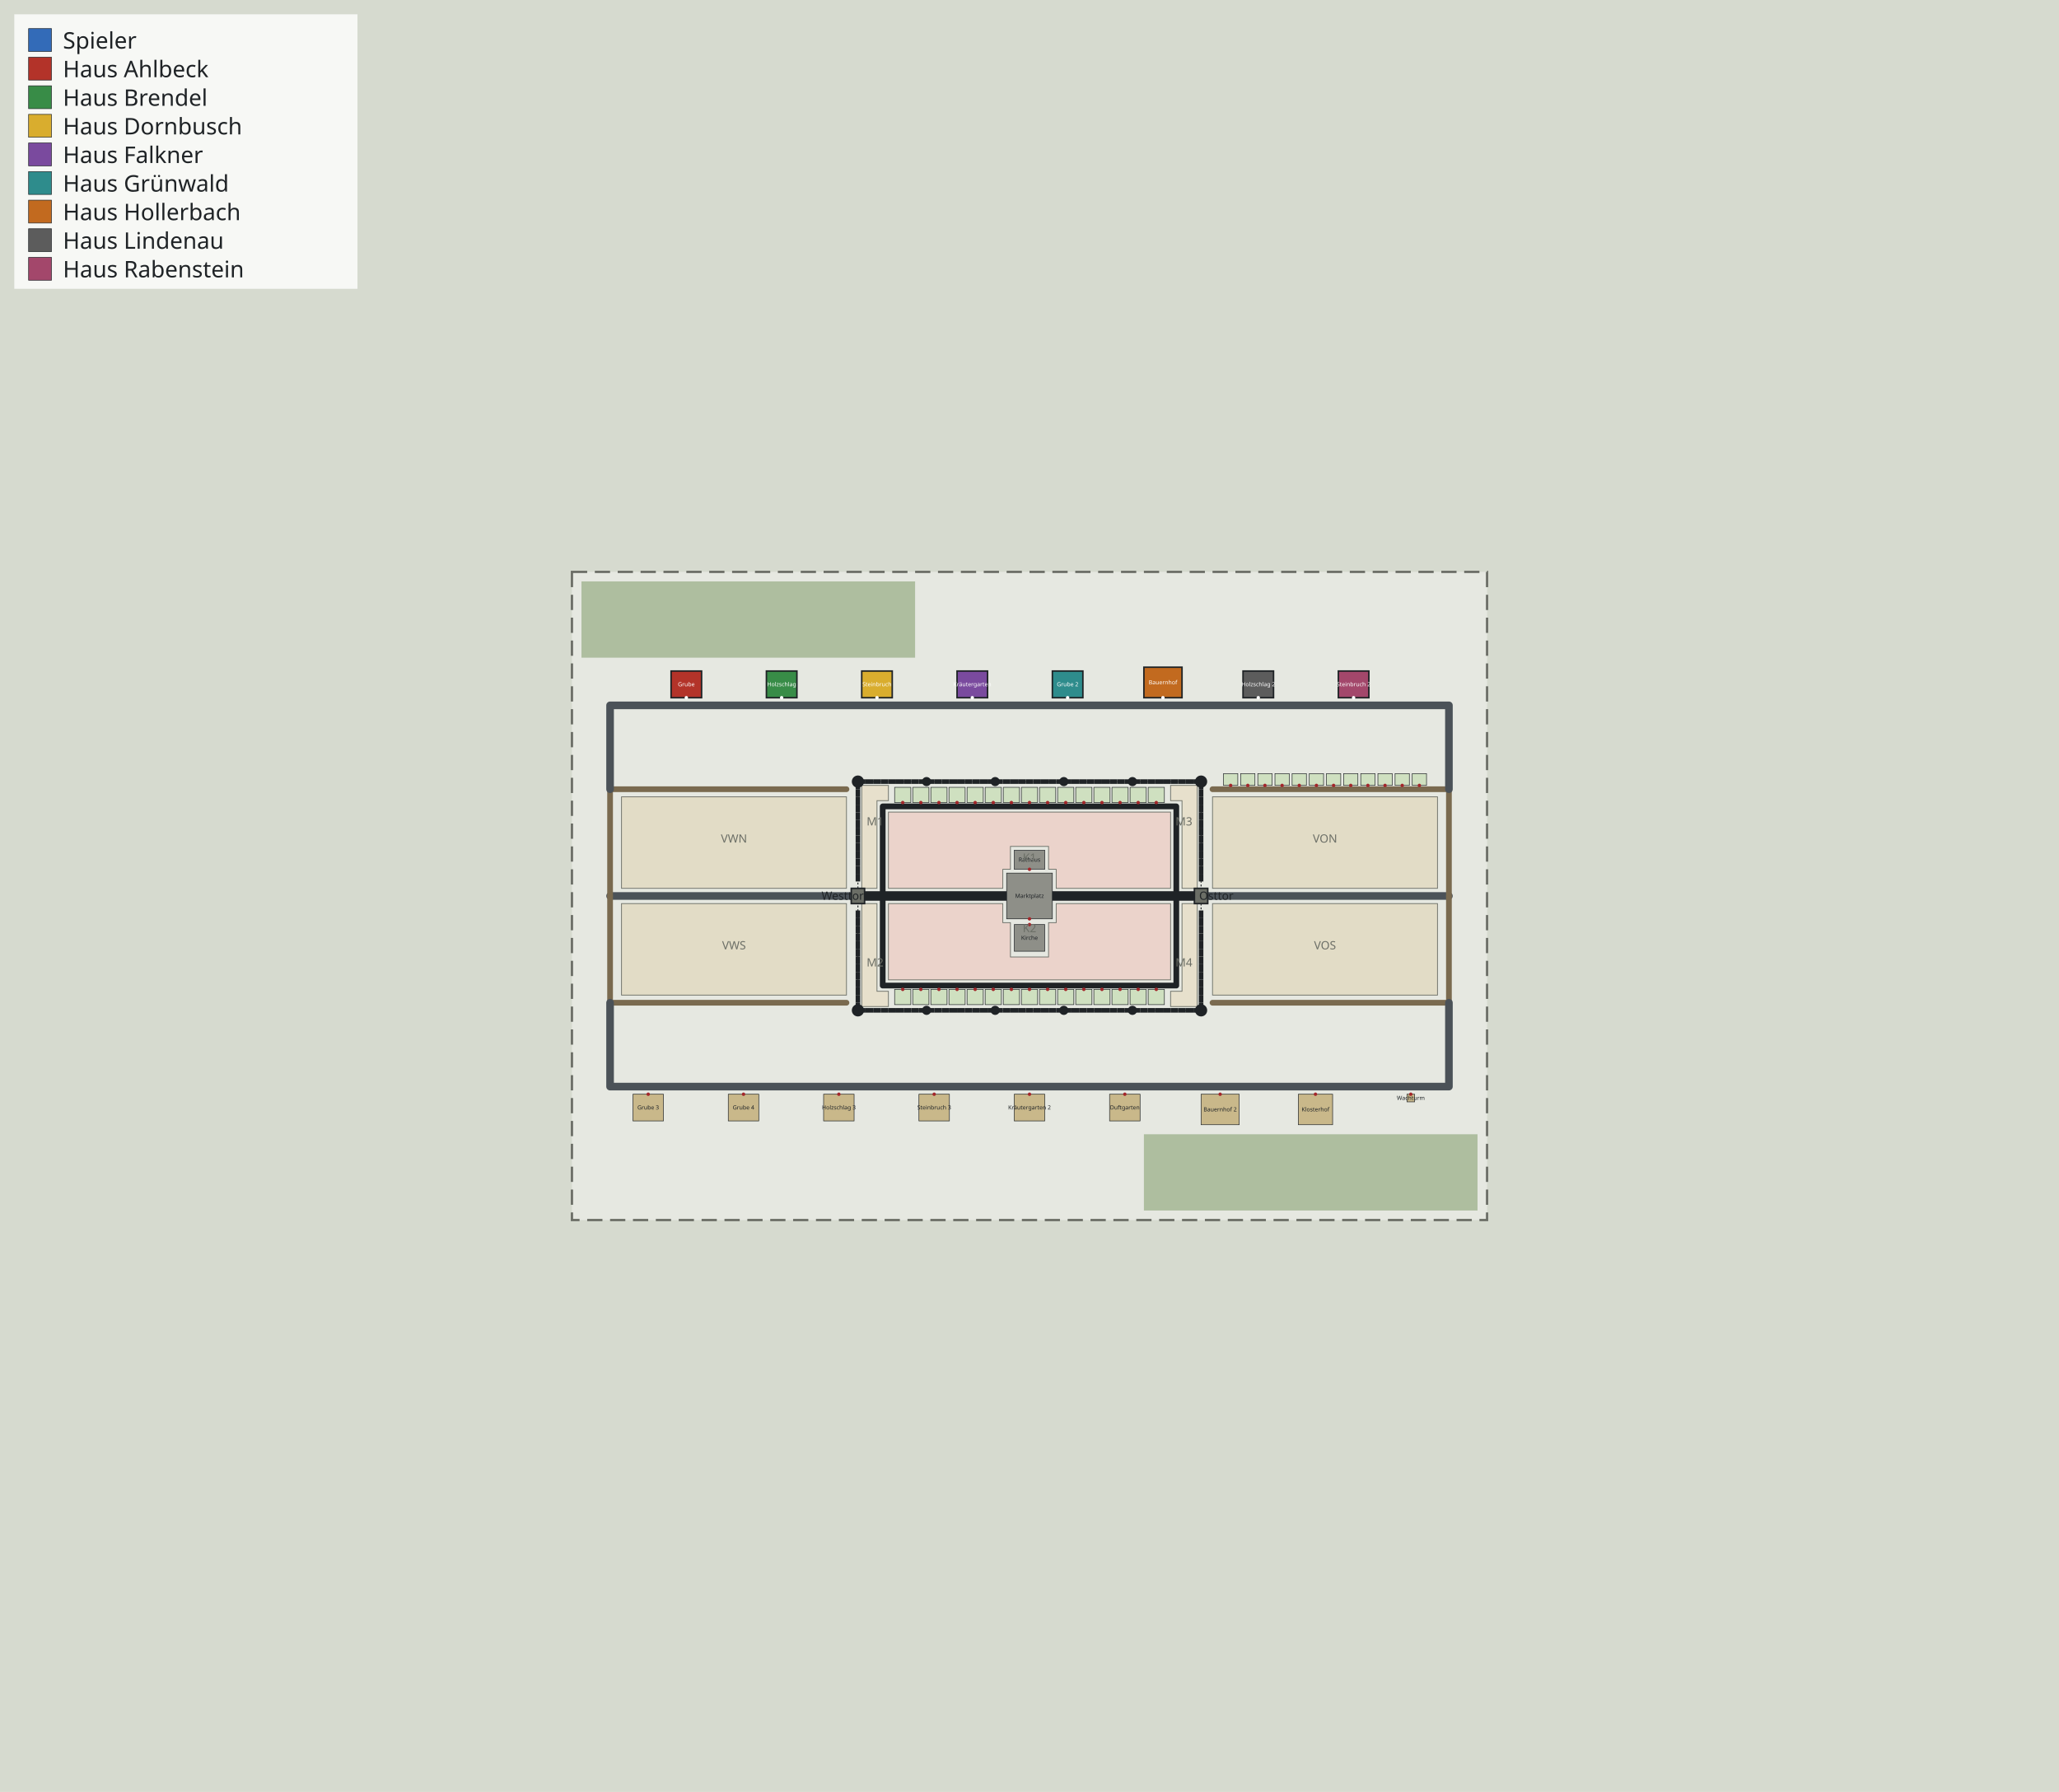
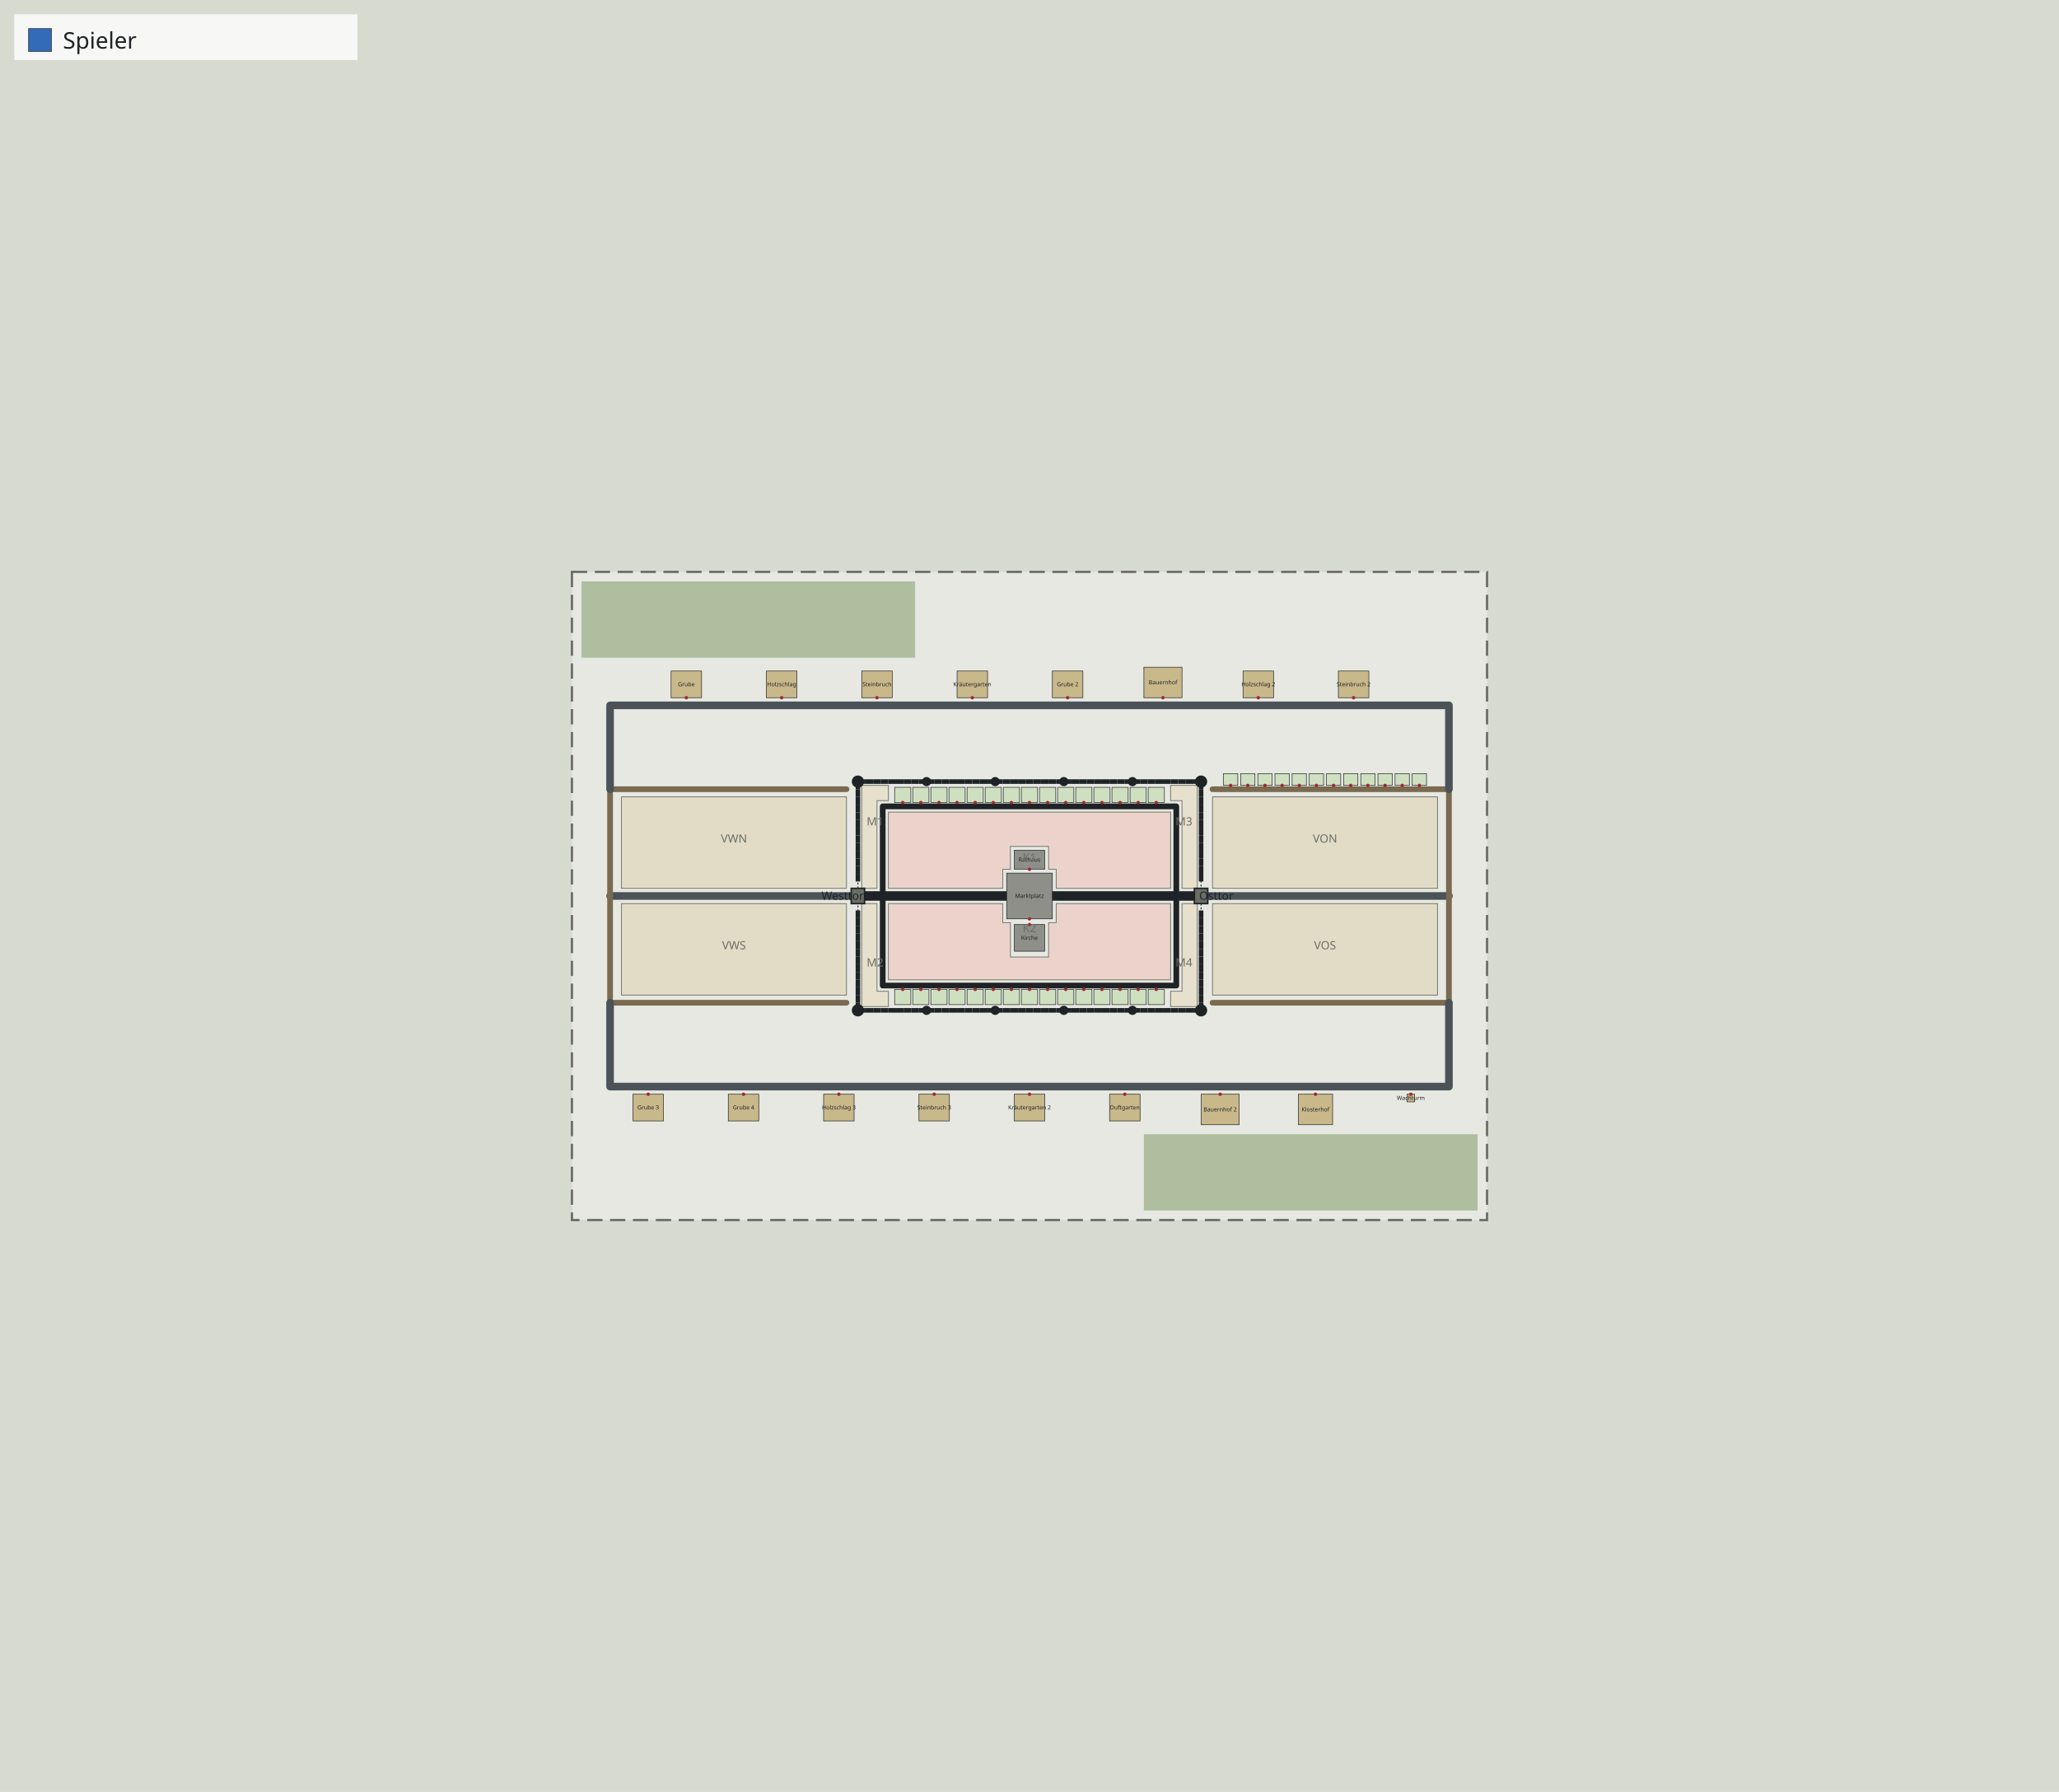
<svg xmlns="http://www.w3.org/2000/svg" viewBox="-540 -470 1080 940" font-family="sans-serif">
  <rect x="-540" y="-470" width="1080" height="940" fill="#D6DACF" />
  <rect x="-240" y="-170" width="480" height="340" fill="#E6E8E1" />
  <rect x="-12" y="-12" width="12" height="4" fill="#76736c" opacity="0.7" />
  <rect x="-12" y="-8" width="12" height="4" fill="#76736c" opacity="0.7" />
  <rect x="-12" y="-4" width="12" height="4" fill="#76736c" opacity="0.7" />
  <rect x="0" y="-12" width="12" height="4" fill="#76736c" opacity="0.7" />
  <rect x="0" y="-8" width="12" height="4" fill="#76736c" opacity="0.7" />
  <rect x="0" y="-4" width="12" height="4" fill="#76736c" opacity="0.7" />
  <rect x="-12" y="0" width="12" height="4" fill="#76736c" opacity="0.7" />
  <rect x="-12" y="4" width="12" height="4" fill="#76736c" opacity="0.7" />
  <rect x="-12" y="8" width="12" height="4" fill="#76736c" opacity="0.7" />
  <rect x="0" y="0" width="12" height="4" fill="#76736c" opacity="0.7" />
  <rect x="0" y="4" width="12" height="4" fill="#76736c" opacity="0.7" />
  <rect x="0" y="8" width="12" height="4" fill="#76736c" opacity="0.7" />
  <mask id="natur0">
    <rect x="-540" y="-470" width="1080" height="940" fill="#fff" />
  </mask>
  <polygon points="-235,-165 -60,-165 -60,-125 -235,-125" fill="#7F9B6A" opacity="0.55" mask="url(#natur0)" />
  <mask id="natur1">
    <rect x="-540" y="-470" width="1080" height="940" fill="#fff" />
  </mask>
  <polygon points="60,125 235,125 235,165 60,165" fill="#7F9B6A" opacity="0.55" mask="url(#natur1)" />
  <polygon points="-74,-44 74,-44 74,-4 14,-4 14,-14 10,-14 10,-26 -10,-26 -10,-14 -14,-14 -14,-4 -74,-4" fill="#EBD3CB" stroke="#6B6E66" stroke-width="0.4" />
  <polygon points="-74,4 -14,4 -14,14 -10,14 -10,32 10,32 10,14 14,14 14,4 74,4 74,44 -74,44" fill="#EBD3CB" stroke="#6B6E66" stroke-width="0.4" />
  <polygon points="-88,-58 -74,-58 -74,-50 -80,-50 -80,-4 -88,-4" fill="#E7E0CC" stroke="#6B6E66" stroke-width="0.4" />
  <polygon points="-88,4 -80,4 -80,50 -74,50 -74,58 -88,58" fill="#E7E0CC" stroke="#6B6E66" stroke-width="0.4" />
  <polygon points="74,-58 88,-58 88,-4 80,-4 80,-50 74,-50" fill="#E7E0CC" stroke="#6B6E66" stroke-width="0.4" />
  <polygon points="74,50 80,50 80,4 88,4 88,58 74,58" fill="#E7E0CC" stroke="#6B6E66" stroke-width="0.4" />
  <polygon points="96,-4 214,-4 214,-52 96,-52" fill="#E2DCC6" stroke="#6B6E66" stroke-width="0.4" />
  <polygon points="96,4 214,4 214,52 96,52" fill="#E2DCC6" stroke="#6B6E66" stroke-width="0.4" />
  <polygon points="-96,-4 -214,-4 -214,-52 -96,-52" fill="#E2DCC6" stroke="#6B6E66" stroke-width="0.4" />
  <polygon points="-96,4 -214,4 -214,52 -96,52" fill="#E2DCC6" stroke="#6B6E66" stroke-width="0.4" />
  <polyline points="-90,0 90,0" fill="none" stroke="#1F2326" stroke-width="5" stroke-linecap="round" stroke-linejoin="round" />
  <polyline points="-77,-47 77,-47 77,47 -77,47 -77,-47" fill="none" stroke="#1F2326" stroke-width="3" stroke-linecap="round" stroke-linejoin="round" />
  <polyline points="90,0 220,0" fill="none" stroke="#4B5258" stroke-width="4" stroke-linecap="round" stroke-linejoin="round" />
  <polyline points="-90,0 -220,0" fill="none" stroke="#4B5258" stroke-width="4" stroke-linecap="round" stroke-linejoin="round" />
  <polyline points="220,0 220,-56 96,-56" fill="none" stroke="#7A6A4F" stroke-width="3" stroke-linecap="round" stroke-linejoin="round" />
  <polyline points="220,0 220,56 96,56" fill="none" stroke="#7A6A4F" stroke-width="3" stroke-linecap="round" stroke-linejoin="round" />
  <polyline points="-220,0 -220,-56 -96,-56" fill="none" stroke="#7A6A4F" stroke-width="3" stroke-linecap="round" stroke-linejoin="round" />
  <polyline points="-220,0 -220,56 -96,56" fill="none" stroke="#7A6A4F" stroke-width="3" stroke-linecap="round" stroke-linejoin="round" />
  <polyline points="-220,-56 -220,-100 220,-100 220,-56" fill="none" stroke="#4B5258" stroke-width="4" stroke-linecap="round" stroke-linejoin="round" />
  <polyline points="-220,56 -220,100 220,100 220,56" fill="none" stroke="#4B5258" stroke-width="4" stroke-linecap="round" stroke-linejoin="round" />
  <polygon points="-90,-60 90,-60 90,60 -90,60" fill="none" stroke="#1F2326" stroke-width="0.5" stroke-dasharray="1 1" />
  <line x1="-86" y1="-60" x2="-90" y2="-60" stroke="#1F2326" stroke-width="2.4" />
  <line x1="-82" y1="-60" x2="-86" y2="-60" stroke="#1F2326" stroke-width="2.4" />
  <line x1="-78" y1="-60" x2="-82" y2="-60" stroke="#1F2326" stroke-width="2.4" />
  <line x1="-74" y1="-60" x2="-78" y2="-60" stroke="#1F2326" stroke-width="2.4" />
  <line x1="-70" y1="-60" x2="-74" y2="-60" stroke="#1F2326" stroke-width="2.4" />
  <line x1="-66" y1="-60" x2="-70" y2="-60" stroke="#1F2326" stroke-width="2.4" />
  <line x1="-62" y1="-60" x2="-66" y2="-60" stroke="#1F2326" stroke-width="2.4" />
  <line x1="-58" y1="-60" x2="-62" y2="-60" stroke="#1F2326" stroke-width="2.4" />
  <line x1="-54" y1="-60" x2="-58" y2="-60" stroke="#1F2326" stroke-width="2.4" />
  <line x1="-50" y1="-60" x2="-54" y2="-60" stroke="#1F2326" stroke-width="2.4" />
  <line x1="-46" y1="-60" x2="-50" y2="-60" stroke="#1F2326" stroke-width="2.4" />
  <line x1="-42" y1="-60" x2="-46" y2="-60" stroke="#1F2326" stroke-width="2.4" />
  <line x1="-38" y1="-60" x2="-42" y2="-60" stroke="#1F2326" stroke-width="2.4" />
  <line x1="-34" y1="-60" x2="-38" y2="-60" stroke="#1F2326" stroke-width="2.4" />
  <line x1="-30" y1="-60" x2="-34" y2="-60" stroke="#1F2326" stroke-width="2.4" />
  <line x1="-26" y1="-60" x2="-30" y2="-60" stroke="#1F2326" stroke-width="2.4" />
  <line x1="-22" y1="-60" x2="-26" y2="-60" stroke="#1F2326" stroke-width="2.4" />
  <line x1="-18" y1="-60" x2="-22" y2="-60" stroke="#1F2326" stroke-width="2.4" />
  <line x1="-14" y1="-60" x2="-18" y2="-60" stroke="#1F2326" stroke-width="2.4" />
  <line x1="-10" y1="-60" x2="-14" y2="-60" stroke="#1F2326" stroke-width="2.4" />
  <line x1="-6" y1="-60" x2="-10" y2="-60" stroke="#1F2326" stroke-width="2.4" />
  <line x1="-2" y1="-60" x2="-6" y2="-60" stroke="#1F2326" stroke-width="2.4" />
  <line x1="2" y1="-60" x2="-2" y2="-60" stroke="#1F2326" stroke-width="2.4" />
  <line x1="6" y1="-60" x2="2" y2="-60" stroke="#1F2326" stroke-width="2.4" />
  <line x1="10" y1="-60" x2="6" y2="-60" stroke="#1F2326" stroke-width="2.4" />
  <line x1="14" y1="-60" x2="10" y2="-60" stroke="#1F2326" stroke-width="2.4" />
  <line x1="18" y1="-60" x2="14" y2="-60" stroke="#1F2326" stroke-width="2.4" />
  <line x1="22" y1="-60" x2="18" y2="-60" stroke="#1F2326" stroke-width="2.4" />
  <line x1="26" y1="-60" x2="22" y2="-60" stroke="#1F2326" stroke-width="2.4" />
  <line x1="30" y1="-60" x2="26" y2="-60" stroke="#1F2326" stroke-width="2.4" />
  <line x1="34" y1="-60" x2="30" y2="-60" stroke="#1F2326" stroke-width="2.4" />
  <line x1="38" y1="-60" x2="34" y2="-60" stroke="#1F2326" stroke-width="2.4" />
  <line x1="42" y1="-60" x2="38" y2="-60" stroke="#1F2326" stroke-width="2.4" />
  <line x1="46" y1="-60" x2="42" y2="-60" stroke="#1F2326" stroke-width="2.4" />
  <line x1="50" y1="-60" x2="46" y2="-60" stroke="#1F2326" stroke-width="2.4" />
  <line x1="54" y1="-60" x2="50" y2="-60" stroke="#1F2326" stroke-width="2.4" />
  <line x1="58" y1="-60" x2="54" y2="-60" stroke="#1F2326" stroke-width="2.4" />
  <line x1="62" y1="-60" x2="58" y2="-60" stroke="#1F2326" stroke-width="2.4" />
  <line x1="66" y1="-60" x2="62" y2="-60" stroke="#1F2326" stroke-width="2.4" />
  <line x1="70" y1="-60" x2="66" y2="-60" stroke="#1F2326" stroke-width="2.4" />
  <line x1="74" y1="-60" x2="70" y2="-60" stroke="#1F2326" stroke-width="2.4" />
  <line x1="78" y1="-60" x2="74" y2="-60" stroke="#1F2326" stroke-width="2.4" />
  <line x1="82" y1="-60" x2="78" y2="-60" stroke="#1F2326" stroke-width="2.4" />
  <line x1="86" y1="-60" x2="82" y2="-60" stroke="#1F2326" stroke-width="2.4" />
  <line x1="90" y1="-60" x2="86" y2="-60" stroke="#1F2326" stroke-width="2.4" />
  <line x1="90" y1="-55.97" x2="90" y2="-60" stroke="#1F2326" stroke-width="2.4" />
  <line x1="90" y1="-51.94" x2="90" y2="-55.97" stroke="#1F2326" stroke-width="2.4" />
  <line x1="90" y1="-47.91" x2="90" y2="-51.94" stroke="#1F2326" stroke-width="2.4" />
  <line x1="90" y1="-43.88" x2="90" y2="-47.91" stroke="#1F2326" stroke-width="2.4" />
  <line x1="90" y1="-39.85" x2="90" y2="-43.88" stroke="#1F2326" stroke-width="2.4" />
  <line x1="90" y1="-35.82" x2="90" y2="-39.85" stroke="#1F2326" stroke-width="2.4" />
  <line x1="90" y1="-31.78" x2="90" y2="-35.82" stroke="#1F2326" stroke-width="2.4" />
  <line x1="90" y1="-27.75" x2="90" y2="-31.78" stroke="#1F2326" stroke-width="2.4" />
  <line x1="90" y1="-23.72" x2="90" y2="-27.75" stroke="#1F2326" stroke-width="2.4" />
  <line x1="90" y1="-19.69" x2="90" y2="-23.72" stroke="#1F2326" stroke-width="2.4" />
  <line x1="90" y1="-15.66" x2="90" y2="-19.69" stroke="#1F2326" stroke-width="2.4" />
  <line x1="90" y1="-11.63" x2="90" y2="-15.66" stroke="#1F2326" stroke-width="2.4" />
  <line x1="90" y1="-7.6" x2="90" y2="-11.63" stroke="#1F2326" stroke-width="2.4" />
  <line x1="90" y1="11.63" x2="90" y2="7.6" stroke="#1F2326" stroke-width="2.4" />
  <line x1="90" y1="15.66" x2="90" y2="11.63" stroke="#1F2326" stroke-width="2.4" />
  <line x1="90" y1="19.69" x2="90" y2="15.66" stroke="#1F2326" stroke-width="2.4" />
  <line x1="90" y1="23.72" x2="90" y2="19.69" stroke="#1F2326" stroke-width="2.4" />
  <line x1="90" y1="27.75" x2="90" y2="23.72" stroke="#1F2326" stroke-width="2.4" />
  <line x1="90" y1="31.78" x2="90" y2="27.75" stroke="#1F2326" stroke-width="2.4" />
  <line x1="90" y1="35.82" x2="90" y2="31.78" stroke="#1F2326" stroke-width="2.4" />
  <line x1="90" y1="39.85" x2="90" y2="35.82" stroke="#1F2326" stroke-width="2.4" />
  <line x1="90" y1="43.88" x2="90" y2="39.85" stroke="#1F2326" stroke-width="2.4" />
  <line x1="90" y1="47.91" x2="90" y2="43.88" stroke="#1F2326" stroke-width="2.4" />
  <line x1="90" y1="51.94" x2="90" y2="47.91" stroke="#1F2326" stroke-width="2.4" />
  <line x1="90" y1="55.97" x2="90" y2="51.94" stroke="#1F2326" stroke-width="2.4" />
  <line x1="90" y1="60" x2="90" y2="55.97" stroke="#1F2326" stroke-width="2.4" />
  <line x1="86" y1="60" x2="90" y2="60" stroke="#1F2326" stroke-width="2.4" />
  <line x1="82" y1="60" x2="86" y2="60" stroke="#1F2326" stroke-width="2.4" />
  <line x1="78" y1="60" x2="82" y2="60" stroke="#1F2326" stroke-width="2.4" />
  <line x1="74" y1="60" x2="78" y2="60" stroke="#1F2326" stroke-width="2.4" />
  <line x1="70" y1="60" x2="74" y2="60" stroke="#1F2326" stroke-width="2.4" />
  <line x1="66" y1="60" x2="70" y2="60" stroke="#1F2326" stroke-width="2.4" />
  <line x1="62" y1="60" x2="66" y2="60" stroke="#1F2326" stroke-width="2.4" />
  <line x1="58" y1="60" x2="62" y2="60" stroke="#1F2326" stroke-width="2.4" />
  <line x1="54" y1="60" x2="58" y2="60" stroke="#1F2326" stroke-width="2.4" />
  <line x1="50" y1="60" x2="54" y2="60" stroke="#1F2326" stroke-width="2.4" />
  <line x1="46" y1="60" x2="50" y2="60" stroke="#1F2326" stroke-width="2.4" />
  <line x1="42" y1="60" x2="46" y2="60" stroke="#1F2326" stroke-width="2.4" />
  <line x1="38" y1="60" x2="42" y2="60" stroke="#1F2326" stroke-width="2.4" />
  <line x1="34" y1="60" x2="38" y2="60" stroke="#1F2326" stroke-width="2.4" />
  <line x1="30" y1="60" x2="34" y2="60" stroke="#1F2326" stroke-width="2.4" />
  <line x1="26" y1="60" x2="30" y2="60" stroke="#1F2326" stroke-width="2.4" />
  <line x1="22" y1="60" x2="26" y2="60" stroke="#1F2326" stroke-width="2.4" />
  <line x1="18" y1="60" x2="22" y2="60" stroke="#1F2326" stroke-width="2.4" />
  <line x1="14" y1="60" x2="18" y2="60" stroke="#1F2326" stroke-width="2.4" />
  <line x1="10" y1="60" x2="14" y2="60" stroke="#1F2326" stroke-width="2.4" />
  <line x1="6" y1="60" x2="10" y2="60" stroke="#1F2326" stroke-width="2.4" />
  <line x1="2" y1="60" x2="6" y2="60" stroke="#1F2326" stroke-width="2.4" />
  <line x1="-2" y1="60" x2="2" y2="60" stroke="#1F2326" stroke-width="2.4" />
  <line x1="-6" y1="60" x2="-2" y2="60" stroke="#1F2326" stroke-width="2.4" />
  <line x1="-10" y1="60" x2="-6" y2="60" stroke="#1F2326" stroke-width="2.4" />
  <line x1="-14" y1="60" x2="-10" y2="60" stroke="#1F2326" stroke-width="2.4" />
  <line x1="-18" y1="60" x2="-14" y2="60" stroke="#1F2326" stroke-width="2.4" />
  <line x1="-22" y1="60" x2="-18" y2="60" stroke="#1F2326" stroke-width="2.4" />
  <line x1="-26" y1="60" x2="-22" y2="60" stroke="#1F2326" stroke-width="2.4" />
  <line x1="-30" y1="60" x2="-26" y2="60" stroke="#1F2326" stroke-width="2.4" />
  <line x1="-34" y1="60" x2="-30" y2="60" stroke="#1F2326" stroke-width="2.4" />
  <line x1="-38" y1="60" x2="-34" y2="60" stroke="#1F2326" stroke-width="2.4" />
  <line x1="-42" y1="60" x2="-38" y2="60" stroke="#1F2326" stroke-width="2.4" />
  <line x1="-46" y1="60" x2="-42" y2="60" stroke="#1F2326" stroke-width="2.4" />
  <line x1="-50" y1="60" x2="-46" y2="60" stroke="#1F2326" stroke-width="2.4" />
  <line x1="-54" y1="60" x2="-50" y2="60" stroke="#1F2326" stroke-width="2.4" />
  <line x1="-58" y1="60" x2="-54" y2="60" stroke="#1F2326" stroke-width="2.4" />
  <line x1="-62" y1="60" x2="-58" y2="60" stroke="#1F2326" stroke-width="2.4" />
  <line x1="-66" y1="60" x2="-62" y2="60" stroke="#1F2326" stroke-width="2.4" />
  <line x1="-70" y1="60" x2="-66" y2="60" stroke="#1F2326" stroke-width="2.4" />
  <line x1="-74" y1="60" x2="-70" y2="60" stroke="#1F2326" stroke-width="2.4" />
  <line x1="-78" y1="60" x2="-74" y2="60" stroke="#1F2326" stroke-width="2.4" />
  <line x1="-82" y1="60" x2="-78" y2="60" stroke="#1F2326" stroke-width="2.4" />
  <line x1="-86" y1="60" x2="-82" y2="60" stroke="#1F2326" stroke-width="2.4" />
  <line x1="-90" y1="60" x2="-86" y2="60" stroke="#1F2326" stroke-width="2.4" />
  <line x1="-90" y1="55.97" x2="-90" y2="60" stroke="#1F2326" stroke-width="2.4" />
  <line x1="-90" y1="51.94" x2="-90" y2="55.97" stroke="#1F2326" stroke-width="2.4" />
  <line x1="-90" y1="47.91" x2="-90" y2="51.94" stroke="#1F2326" stroke-width="2.4" />
  <line x1="-90" y1="43.88" x2="-90" y2="47.91" stroke="#1F2326" stroke-width="2.4" />
  <line x1="-90" y1="39.85" x2="-90" y2="43.88" stroke="#1F2326" stroke-width="2.4" />
  <line x1="-90" y1="35.82" x2="-90" y2="39.85" stroke="#1F2326" stroke-width="2.4" />
  <line x1="-90" y1="31.78" x2="-90" y2="35.82" stroke="#1F2326" stroke-width="2.4" />
  <line x1="-90" y1="27.75" x2="-90" y2="31.78" stroke="#1F2326" stroke-width="2.4" />
  <line x1="-90" y1="23.72" x2="-90" y2="27.75" stroke="#1F2326" stroke-width="2.4" />
  <line x1="-90" y1="19.69" x2="-90" y2="23.72" stroke="#1F2326" stroke-width="2.4" />
  <line x1="-90" y1="15.66" x2="-90" y2="19.69" stroke="#1F2326" stroke-width="2.4" />
  <line x1="-90" y1="11.63" x2="-90" y2="15.66" stroke="#1F2326" stroke-width="2.4" />
  <line x1="-90" y1="7.6" x2="-90" y2="11.63" stroke="#1F2326" stroke-width="2.4" />
  <line x1="-90" y1="-11.63" x2="-90" y2="-7.6" stroke="#1F2326" stroke-width="2.4" />
  <line x1="-90" y1="-15.66" x2="-90" y2="-11.63" stroke="#1F2326" stroke-width="2.4" />
  <line x1="-90" y1="-19.69" x2="-90" y2="-15.66" stroke="#1F2326" stroke-width="2.4" />
  <line x1="-90" y1="-23.72" x2="-90" y2="-19.69" stroke="#1F2326" stroke-width="2.4" />
  <line x1="-90" y1="-27.75" x2="-90" y2="-23.72" stroke="#1F2326" stroke-width="2.4" />
  <line x1="-90" y1="-31.78" x2="-90" y2="-27.75" stroke="#1F2326" stroke-width="2.4" />
  <line x1="-90" y1="-35.82" x2="-90" y2="-31.78" stroke="#1F2326" stroke-width="2.4" />
  <line x1="-90" y1="-39.85" x2="-90" y2="-35.82" stroke="#1F2326" stroke-width="2.4" />
  <line x1="-90" y1="-43.88" x2="-90" y2="-39.85" stroke="#1F2326" stroke-width="2.4" />
  <line x1="-90" y1="-47.91" x2="-90" y2="-43.88" stroke="#1F2326" stroke-width="2.4" />
  <line x1="-90" y1="-51.94" x2="-90" y2="-47.91" stroke="#1F2326" stroke-width="2.4" />
  <line x1="-90" y1="-55.97" x2="-90" y2="-51.94" stroke="#1F2326" stroke-width="2.4" />
  <line x1="-90" y1="-60" x2="-90" y2="-55.97" stroke="#1F2326" stroke-width="2.4" />
  <circle cx="-90" cy="-60" r="3.2" fill="#1F2326" />
  <circle cx="90" cy="-60" r="3.2" fill="#1F2326" />
  <circle cx="90" cy="60" r="3.2" fill="#1F2326" />
  <circle cx="-90" cy="60" r="3.2" fill="#1F2326" />
  <circle cx="-54" cy="-60" r="2.4" fill="#1F2326" />
  <circle cx="-18" cy="-60" r="2.4" fill="#1F2326" />
  <circle cx="18" cy="-60" r="2.4" fill="#1F2326" />
  <circle cx="54" cy="-60" r="2.4" fill="#1F2326" />
  <circle cx="54" cy="60" r="2.4" fill="#1F2326" />
  <circle cx="18" cy="60" r="2.4" fill="#1F2326" />
  <circle cx="-18" cy="60" r="2.4" fill="#1F2326" />
  <circle cx="-54" cy="60" r="2.4" fill="#1F2326" />
  <polygon points="86.5,4 86.5,-4 93.5,-4 93.5,4" fill="#6B6E66" stroke="#1F2326" stroke-width="0.8" />
  <text x="98" y="2" font-size="6" text-anchor="middle" fill="#1F2326">Osttor</text>
  <polygon points="-86.5,-4 -86.5,4 -93.5,4 -93.5,-4" fill="#6B6E66" stroke="#1F2326" stroke-width="0.8" />
  <text x="-98" y="2" font-size="6" text-anchor="middle" fill="#1F2326">Westtor</text>
  <polygon points="-12,-12 12,-12 12,12 -12,12" fill="#8E8F88" stroke="#1F2326" stroke-width="0.3" />
  <circle cx="0" cy="12" r="0.9" fill="#A3262A" />
  <text x="0" y="1" font-size="3" text-anchor="middle" fill="#1F2326">Marktplatz</text>
  <polygon points="-8,-24 8,-24 8,-14 -8,-14" fill="#8E8F88" stroke="#1F2326" stroke-width="0.3" />
  <circle cx="0" cy="-14" r="0.9" fill="#A3262A" />
  <text x="0" y="-18" font-size="3" text-anchor="middle" fill="#1F2326">Rathaus</text>
  <polygon points="8,29 -8,29 -8,15 8,15" fill="#8E8F88" stroke="#1F2326" stroke-width="0.3" />
  <circle cx="0" cy="15" r="0.9" fill="#A3262A" />
  <text x="0" y="23" font-size="3" text-anchor="middle" fill="#1F2326">Kirche</text>
  <polygon points="-70.75,-57 -62.25,-57 -62.25,-49 -70.75,-49" fill="#CFE0C0" stroke="#1F2326" stroke-width="0.3" />
  <circle cx="-66.5" cy="-49" r="0.9" fill="#A3262A" />
  <polygon points="-61.25,-57 -52.75,-57 -52.75,-49 -61.25,-49" fill="#CFE0C0" stroke="#1F2326" stroke-width="0.3" />
  <circle cx="-57" cy="-49" r="0.9" fill="#A3262A" />
  <polygon points="-51.75,-57 -43.25,-57 -43.25,-49 -51.75,-49" fill="#CFE0C0" stroke="#1F2326" stroke-width="0.3" />
  <circle cx="-47.5" cy="-49" r="0.9" fill="#A3262A" />
  <polygon points="-42.25,-57 -33.75,-57 -33.75,-49 -42.25,-49" fill="#CFE0C0" stroke="#1F2326" stroke-width="0.3" />
  <circle cx="-38" cy="-49" r="0.9" fill="#A3262A" />
  <polygon points="-32.75,-57 -24.25,-57 -24.25,-49 -32.75,-49" fill="#CFE0C0" stroke="#1F2326" stroke-width="0.3" />
  <circle cx="-28.5" cy="-49" r="0.9" fill="#A3262A" />
  <polygon points="-23.25,-57 -14.75,-57 -14.75,-49 -23.25,-49" fill="#CFE0C0" stroke="#1F2326" stroke-width="0.3" />
  <circle cx="-19" cy="-49" r="0.9" fill="#A3262A" />
  <polygon points="-13.75,-57 -5.25,-57 -5.25,-49 -13.75,-49" fill="#CFE0C0" stroke="#1F2326" stroke-width="0.3" />
  <circle cx="-9.5" cy="-49" r="0.9" fill="#A3262A" />
  <polygon points="-4.25,-57 4.25,-57 4.25,-49 -4.25,-49" fill="#CFE0C0" stroke="#1F2326" stroke-width="0.3" />
  <circle cx="0" cy="-49" r="0.9" fill="#A3262A" />
  <polygon points="5.25,-57 13.75,-57 13.75,-49 5.25,-49" fill="#CFE0C0" stroke="#1F2326" stroke-width="0.3" />
  <circle cx="9.5" cy="-49" r="0.9" fill="#A3262A" />
  <polygon points="14.75,-57 23.25,-57 23.25,-49 14.75,-49" fill="#CFE0C0" stroke="#1F2326" stroke-width="0.3" />
  <circle cx="19" cy="-49" r="0.9" fill="#A3262A" />
  <polygon points="24.25,-57 32.75,-57 32.75,-49 24.25,-49" fill="#CFE0C0" stroke="#1F2326" stroke-width="0.3" />
  <circle cx="28.5" cy="-49" r="0.9" fill="#A3262A" />
  <polygon points="33.75,-57 42.25,-57 42.25,-49 33.75,-49" fill="#CFE0C0" stroke="#1F2326" stroke-width="0.3" />
  <circle cx="38" cy="-49" r="0.9" fill="#A3262A" />
  <polygon points="43.25,-57 51.75,-57 51.75,-49 43.25,-49" fill="#CFE0C0" stroke="#1F2326" stroke-width="0.3" />
  <circle cx="47.5" cy="-49" r="0.9" fill="#A3262A" />
  <polygon points="52.75,-57 61.25,-57 61.25,-49 52.75,-49" fill="#CFE0C0" stroke="#1F2326" stroke-width="0.3" />
  <circle cx="57" cy="-49" r="0.9" fill="#A3262A" />
  <polygon points="62.25,-57 70.75,-57 70.75,-49 62.25,-49" fill="#CFE0C0" stroke="#1F2326" stroke-width="0.3" />
  <circle cx="66.5" cy="-49" r="0.9" fill="#A3262A" />
  <polygon points="70.75,57 62.25,57 62.25,49 70.75,49" fill="#CFE0C0" stroke="#1F2326" stroke-width="0.3" />
  <circle cx="66.5" cy="49" r="0.9" fill="#A3262A" />
  <polygon points="61.25,57 52.75,57 52.75,49 61.25,49" fill="#CFE0C0" stroke="#1F2326" stroke-width="0.3" />
  <circle cx="57" cy="49" r="0.9" fill="#A3262A" />
  <polygon points="51.75,57 43.25,57 43.25,49 51.75,49" fill="#CFE0C0" stroke="#1F2326" stroke-width="0.3" />
  <circle cx="47.5" cy="49" r="0.9" fill="#A3262A" />
  <polygon points="42.25,57 33.75,57 33.75,49 42.25,49" fill="#CFE0C0" stroke="#1F2326" stroke-width="0.3" />
  <circle cx="38" cy="49" r="0.9" fill="#A3262A" />
  <polygon points="32.75,57 24.25,57 24.25,49 32.75,49" fill="#CFE0C0" stroke="#1F2326" stroke-width="0.3" />
  <circle cx="28.5" cy="49" r="0.9" fill="#A3262A" />
  <polygon points="23.25,57 14.75,57 14.75,49 23.25,49" fill="#CFE0C0" stroke="#1F2326" stroke-width="0.3" />
  <circle cx="19" cy="49" r="0.9" fill="#A3262A" />
  <polygon points="13.75,57 5.25,57 5.25,49 13.75,49" fill="#CFE0C0" stroke="#1F2326" stroke-width="0.3" />
  <circle cx="9.5" cy="49" r="0.9" fill="#A3262A" />
  <polygon points="4.25,57 -4.25,57 -4.25,49 4.25,49" fill="#CFE0C0" stroke="#1F2326" stroke-width="0.3" />
  <circle cx="0" cy="49" r="0.9" fill="#A3262A" />
  <polygon points="-5.25,57 -13.75,57 -13.75,49 -5.25,49" fill="#CFE0C0" stroke="#1F2326" stroke-width="0.3" />
  <circle cx="-9.5" cy="49" r="0.9" fill="#A3262A" />
  <polygon points="-14.75,57 -23.25,57 -23.25,49 -14.75,49" fill="#CFE0C0" stroke="#1F2326" stroke-width="0.3" />
  <circle cx="-19" cy="49" r="0.9" fill="#A3262A" />
  <polygon points="-24.25,57 -32.75,57 -32.75,49 -24.25,49" fill="#CFE0C0" stroke="#1F2326" stroke-width="0.3" />
  <circle cx="-28.5" cy="49" r="0.9" fill="#A3262A" />
  <polygon points="-33.75,57 -42.25,57 -42.25,49 -33.75,49" fill="#CFE0C0" stroke="#1F2326" stroke-width="0.3" />
  <circle cx="-38" cy="49" r="0.9" fill="#A3262A" />
  <polygon points="-43.25,57 -51.75,57 -51.75,49 -43.25,49" fill="#CFE0C0" stroke="#1F2326" stroke-width="0.3" />
  <circle cx="-47.5" cy="49" r="0.9" fill="#A3262A" />
  <polygon points="-52.75,57 -61.25,57 -61.25,49 -52.75,49" fill="#CFE0C0" stroke="#1F2326" stroke-width="0.3" />
  <circle cx="-57" cy="49" r="0.9" fill="#A3262A" />
  <polygon points="-62.25,57 -70.75,57 -70.75,49 -62.25,49" fill="#CFE0C0" stroke="#1F2326" stroke-width="0.3" />
  <circle cx="-66.5" cy="49" r="0.9" fill="#A3262A" />
  <polygon points="200.75,-64.2 208.25,-64.2 208.25,-58 200.75,-58" fill="#CFE0C0" stroke="#1F2326" stroke-width="0.3" />
  <circle cx="204.5" cy="-58" r="0.9" fill="#A3262A" />
  <polygon points="191.75,-64.2 199.25,-64.2 199.25,-58 191.75,-58" fill="#CFE0C0" stroke="#1F2326" stroke-width="0.3" />
  <circle cx="195.5" cy="-58" r="0.9" fill="#A3262A" />
  <polygon points="182.75,-64.2 190.25,-64.2 190.25,-58 182.75,-58" fill="#CFE0C0" stroke="#1F2326" stroke-width="0.3" />
  <circle cx="186.5" cy="-58" r="0.9" fill="#A3262A" />
  <polygon points="173.75,-64.2 181.25,-64.2 181.25,-58 173.75,-58" fill="#CFE0C0" stroke="#1F2326" stroke-width="0.3" />
  <circle cx="177.5" cy="-58" r="0.9" fill="#A3262A" />
  <polygon points="164.75,-64.2 172.25,-64.2 172.25,-58 164.75,-58" fill="#CFE0C0" stroke="#1F2326" stroke-width="0.3" />
  <circle cx="168.5" cy="-58" r="0.9" fill="#A3262A" />
  <polygon points="155.75,-64.2 163.25,-64.2 163.25,-58 155.75,-58" fill="#CFE0C0" stroke="#1F2326" stroke-width="0.3" />
  <circle cx="159.5" cy="-58" r="0.9" fill="#A3262A" />
  <polygon points="146.75,-64.2 154.25,-64.2 154.25,-58 146.75,-58" fill="#CFE0C0" stroke="#1F2326" stroke-width="0.3" />
  <circle cx="150.5" cy="-58" r="0.9" fill="#A3262A" />
  <polygon points="137.75,-64.2 145.25,-64.2 145.25,-58 137.75,-58" fill="#CFE0C0" stroke="#1F2326" stroke-width="0.3" />
  <circle cx="141.5" cy="-58" r="0.9" fill="#A3262A" />
  <polygon points="128.75,-64.2 136.25,-64.2 136.25,-58 128.75,-58" fill="#CFE0C0" stroke="#1F2326" stroke-width="0.3" />
  <circle cx="132.5" cy="-58" r="0.9" fill="#A3262A" />
  <polygon points="119.75,-64.2 127.25,-64.2 127.25,-58 119.75,-58" fill="#CFE0C0" stroke="#1F2326" stroke-width="0.3" />
  <circle cx="123.5" cy="-58" r="0.9" fill="#A3262A" />
  <polygon points="110.75,-64.2 118.25,-64.2 118.25,-58 110.75,-58" fill="#CFE0C0" stroke="#1F2326" stroke-width="0.3" />
  <circle cx="114.5" cy="-58" r="0.9" fill="#A3262A" />
  <polygon points="101.75,-64.2 109.25,-64.2 109.25,-58 101.75,-58" fill="#CFE0C0" stroke="#1F2326" stroke-width="0.3" />
  <circle cx="105.5" cy="-58" r="0.9" fill="#A3262A" />
-   <polygon points="-188,-118 -172,-118 -172,-104 -188,-104" fill="#b33329" stroke="#1F2326" stroke-width="0.8" />
-   <circle cx="-180" cy="-104" r="0.9" fill="#fff" />
-   <text x="-180" y="-110" font-size="3" text-anchor="middle" fill="#fff">Grube</text>
-   <polygon points="-138,-118 -122,-118 -122,-104 -138,-104" fill="#388c47" stroke="#1F2326" stroke-width="0.8" />
-   <circle cx="-130" cy="-104" r="0.9" fill="#fff" />
-   <text x="-130" y="-110" font-size="3" text-anchor="middle" fill="#fff">Holzschlag</text>
-   <polygon points="-88,-118 -72,-118 -72,-104 -88,-104" fill="#d9ad2e" stroke="#1F2326" stroke-width="0.8" />
-   <circle cx="-80" cy="-104" r="0.9" fill="#fff" />
-   <text x="-80" y="-110" font-size="3" text-anchor="middle" fill="#fff">Steinbruch</text>
-   <polygon points="-38,-118 -22,-118 -22,-104 -38,-104" fill="#7a4a9e" stroke="#1F2326" stroke-width="0.8" />
-   <circle cx="-30" cy="-104" r="0.9" fill="#fff" />
-   <text x="-30" y="-110" font-size="3" text-anchor="middle" fill="#fff">Kräutergarten</text>
-   <polygon points="12,-118 28,-118 28,-104 12,-104" fill="#2e8c8c" stroke="#1F2326" stroke-width="0.8" />
-   <circle cx="20" cy="-104" r="0.9" fill="#fff" />
-   <text x="20" y="-110" font-size="3" text-anchor="middle" fill="#fff">Grube 2</text>
-   <polygon points="60,-120 80,-120 80,-104 60,-104" fill="#c26a1f" stroke="#1F2326" stroke-width="0.8" />
-   <circle cx="70" cy="-104" r="0.9" fill="#fff" />
-   <text x="70" y="-111" font-size="3" text-anchor="middle" fill="#fff">Bauernhof</text>
-   <polygon points="112,-118 128,-118 128,-104 112,-104" fill="#5c5c5c" stroke="#1F2326" stroke-width="0.8" />
-   <circle cx="120" cy="-104" r="0.9" fill="#fff" />
-   <text x="120" y="-110" font-size="3" text-anchor="middle" fill="#fff">Holzschlag 2</text>
-   <polygon points="162,-118 178,-118 178,-104 162,-104" fill="#a3476b" stroke="#1F2326" stroke-width="0.8" />
-   <circle cx="170" cy="-104" r="0.9" fill="#fff" />
-   <text x="170" y="-110" font-size="3" text-anchor="middle" fill="#fff">Steinbruch 2</text>
+   <polygon points="-188,-118 -172,-118 -172,-104 -188,-104" fill="#C9B88A" stroke="#1F2326" stroke-width="0.3" />
+   <circle cx="-180" cy="-104" r="0.9" fill="#A3262A" />
+   <text x="-180" y="-110" font-size="3" text-anchor="middle" fill="#1F2326">Grube</text>
+   <polygon points="-138,-118 -122,-118 -122,-104 -138,-104" fill="#C9B88A" stroke="#1F2326" stroke-width="0.3" />
+   <circle cx="-130" cy="-104" r="0.9" fill="#A3262A" />
+   <text x="-130" y="-110" font-size="3" text-anchor="middle" fill="#1F2326">Holzschlag</text>
+   <polygon points="-88,-118 -72,-118 -72,-104 -88,-104" fill="#C9B88A" stroke="#1F2326" stroke-width="0.3" />
+   <circle cx="-80" cy="-104" r="0.9" fill="#A3262A" />
+   <text x="-80" y="-110" font-size="3" text-anchor="middle" fill="#1F2326">Steinbruch</text>
+   <polygon points="-38,-118 -22,-118 -22,-104 -38,-104" fill="#C9B88A" stroke="#1F2326" stroke-width="0.3" />
+   <circle cx="-30" cy="-104" r="0.9" fill="#A3262A" />
+   <text x="-30" y="-110" font-size="3" text-anchor="middle" fill="#1F2326">Kräutergarten</text>
+   <polygon points="12,-118 28,-118 28,-104 12,-104" fill="#C9B88A" stroke="#1F2326" stroke-width="0.3" />
+   <circle cx="20" cy="-104" r="0.9" fill="#A3262A" />
+   <text x="20" y="-110" font-size="3" text-anchor="middle" fill="#1F2326">Grube 2</text>
+   <polygon points="60,-120 80,-120 80,-104 60,-104" fill="#C9B88A" stroke="#1F2326" stroke-width="0.3" />
+   <circle cx="70" cy="-104" r="0.9" fill="#A3262A" />
+   <text x="70" y="-111" font-size="3" text-anchor="middle" fill="#1F2326">Bauernhof</text>
+   <polygon points="112,-118 128,-118 128,-104 112,-104" fill="#C9B88A" stroke="#1F2326" stroke-width="0.3" />
+   <circle cx="120" cy="-104" r="0.9" fill="#A3262A" />
+   <text x="120" y="-110" font-size="3" text-anchor="middle" fill="#1F2326">Holzschlag 2</text>
+   <polygon points="162,-118 178,-118 178,-104 162,-104" fill="#C9B88A" stroke="#1F2326" stroke-width="0.3" />
+   <circle cx="170" cy="-104" r="0.9" fill="#A3262A" />
+   <text x="170" y="-110" font-size="3" text-anchor="middle" fill="#1F2326">Steinbruch 2</text>
  <polygon points="-192,118 -208,118 -208,104 -192,104" fill="#C9B88A" stroke="#1F2326" stroke-width="0.3" />
  <circle cx="-200" cy="104" r="0.9" fill="#A3262A" />
  <text x="-200" y="112" font-size="3" text-anchor="middle" fill="#1F2326">Grube 3</text>
  <polygon points="-142,118 -158,118 -158,104 -142,104" fill="#C9B88A" stroke="#1F2326" stroke-width="0.3" />
  <circle cx="-150" cy="104" r="0.9" fill="#A3262A" />
  <text x="-150" y="112" font-size="3" text-anchor="middle" fill="#1F2326">Grube 4</text>
  <polygon points="-92,118 -108,118 -108,104 -92,104" fill="#C9B88A" stroke="#1F2326" stroke-width="0.3" />
  <circle cx="-100" cy="104" r="0.9" fill="#A3262A" />
  <text x="-100" y="112" font-size="3" text-anchor="middle" fill="#1F2326">Holzschlag 3</text>
  <polygon points="-42,118 -58,118 -58,104 -42,104" fill="#C9B88A" stroke="#1F2326" stroke-width="0.3" />
  <circle cx="-50" cy="104" r="0.9" fill="#A3262A" />
  <text x="-50" y="112" font-size="3" text-anchor="middle" fill="#1F2326">Steinbruch 3</text>
  <polygon points="8,118 -8,118 -8,104 8,104" fill="#C9B88A" stroke="#1F2326" stroke-width="0.3" />
  <circle cx="0" cy="104" r="0.9" fill="#A3262A" />
  <text x="0" y="112" font-size="3" text-anchor="middle" fill="#1F2326">Kräutergarten 2</text>
  <polygon points="58,118 42,118 42,104 58,104" fill="#C9B88A" stroke="#1F2326" stroke-width="0.3" />
  <circle cx="50" cy="104" r="0.9" fill="#A3262A" />
  <text x="50" y="112" font-size="3" text-anchor="middle" fill="#1F2326">Duftgarten</text>
  <polygon points="110,120 90,120 90,104 110,104" fill="#C9B88A" stroke="#1F2326" stroke-width="0.3" />
  <circle cx="100" cy="104" r="0.9" fill="#A3262A" />
  <text x="100" y="113" font-size="3" text-anchor="middle" fill="#1F2326">Bauernhof 2</text>
  <polygon points="159,120 141,120 141,104 159,104" fill="#C9B88A" stroke="#1F2326" stroke-width="0.3" />
  <circle cx="150" cy="104" r="0.9" fill="#A3262A" />
  <text x="150" y="113" font-size="3" text-anchor="middle" fill="#1F2326">Klosterhof</text>
  <polygon points="202,108 198,108 198,104 202,104" fill="#C9B88A" stroke="#1F2326" stroke-width="0.3" />
  <circle cx="200" cy="104" r="0.9" fill="#A3262A" />
  <text x="200" y="107" font-size="3" text-anchor="middle" fill="#1F2326">Wachturm</text>
  <text x="0" y="-18" font-size="6" text-anchor="middle" fill="#6B6E66">K1</text>
  <text x="0" y="19" font-size="6" text-anchor="middle" fill="#6B6E66">K2</text>
  <text x="-81" y="-37" font-size="6" text-anchor="middle" fill="#6B6E66">M1</text>
  <text x="-81" y="37" font-size="6" text-anchor="middle" fill="#6B6E66">M2</text>
  <text x="81" y="-37" font-size="6" text-anchor="middle" fill="#6B6E66">M3</text>
  <text x="81" y="37" font-size="6" text-anchor="middle" fill="#6B6E66">M4</text>
  <text x="155" y="-28" font-size="6" text-anchor="middle" fill="#6B6E66">VON</text>
  <text x="155" y="28" font-size="6" text-anchor="middle" fill="#6B6E66">VOS</text>
  <text x="-155" y="-28" font-size="6" text-anchor="middle" fill="#6B6E66">VWN</text>
  <text x="-155" y="28" font-size="6" text-anchor="middle" fill="#6B6E66">VWS</text>
  <rect x="-240" y="-170" width="480" height="340" fill="none" stroke="#6B6E66" stroke-width="1.2" stroke-dasharray="8 4" />
-   <rect x="-532.5" y="-462.5" width="180" height="144" fill="#fff" opacity="0.8" />
+   <rect x="-532.5" y="-462.5" width="180" height="24" fill="#fff" opacity="0.8" />
  <rect x="-525" y="-455" width="12" height="12" fill="#336bb8" stroke="#1F2326" stroke-width="0.3" />
  <text x="-507" y="-444.5" font-size="12" fill="#1F2326">Spieler</text>
-   <rect x="-525" y="-440" width="12" height="12" fill="#b33329" stroke="#1F2326" stroke-width="0.3" />
-   <text x="-507" y="-429.5" font-size="12" fill="#1F2326">Haus Ahlbeck</text>
-   <rect x="-525" y="-425" width="12" height="12" fill="#388c47" stroke="#1F2326" stroke-width="0.3" />
-   <text x="-507" y="-414.5" font-size="12" fill="#1F2326">Haus Brendel</text>
-   <rect x="-525" y="-410" width="12" height="12" fill="#d9ad2e" stroke="#1F2326" stroke-width="0.3" />
-   <text x="-507" y="-399.5" font-size="12" fill="#1F2326">Haus Dornbusch</text>
-   <rect x="-525" y="-395" width="12" height="12" fill="#7a4a9e" stroke="#1F2326" stroke-width="0.3" />
-   <text x="-507" y="-384.5" font-size="12" fill="#1F2326">Haus Falkner</text>
-   <rect x="-525" y="-380" width="12" height="12" fill="#2e8c8c" stroke="#1F2326" stroke-width="0.3" />
-   <text x="-507" y="-369.5" font-size="12" fill="#1F2326">Haus Grünwald</text>
-   <rect x="-525" y="-365" width="12" height="12" fill="#c26a1f" stroke="#1F2326" stroke-width="0.3" />
-   <text x="-507" y="-354.5" font-size="12" fill="#1F2326">Haus Hollerbach</text>
-   <rect x="-525" y="-350" width="12" height="12" fill="#5c5c5c" stroke="#1F2326" stroke-width="0.3" />
-   <text x="-507" y="-339.5" font-size="12" fill="#1F2326">Haus Lindenau</text>
-   <rect x="-525" y="-335" width="12" height="12" fill="#a3476b" stroke="#1F2326" stroke-width="0.3" />
-   <text x="-507" y="-324.5" font-size="12" fill="#1F2326">Haus Rabenstein</text>
</svg>
